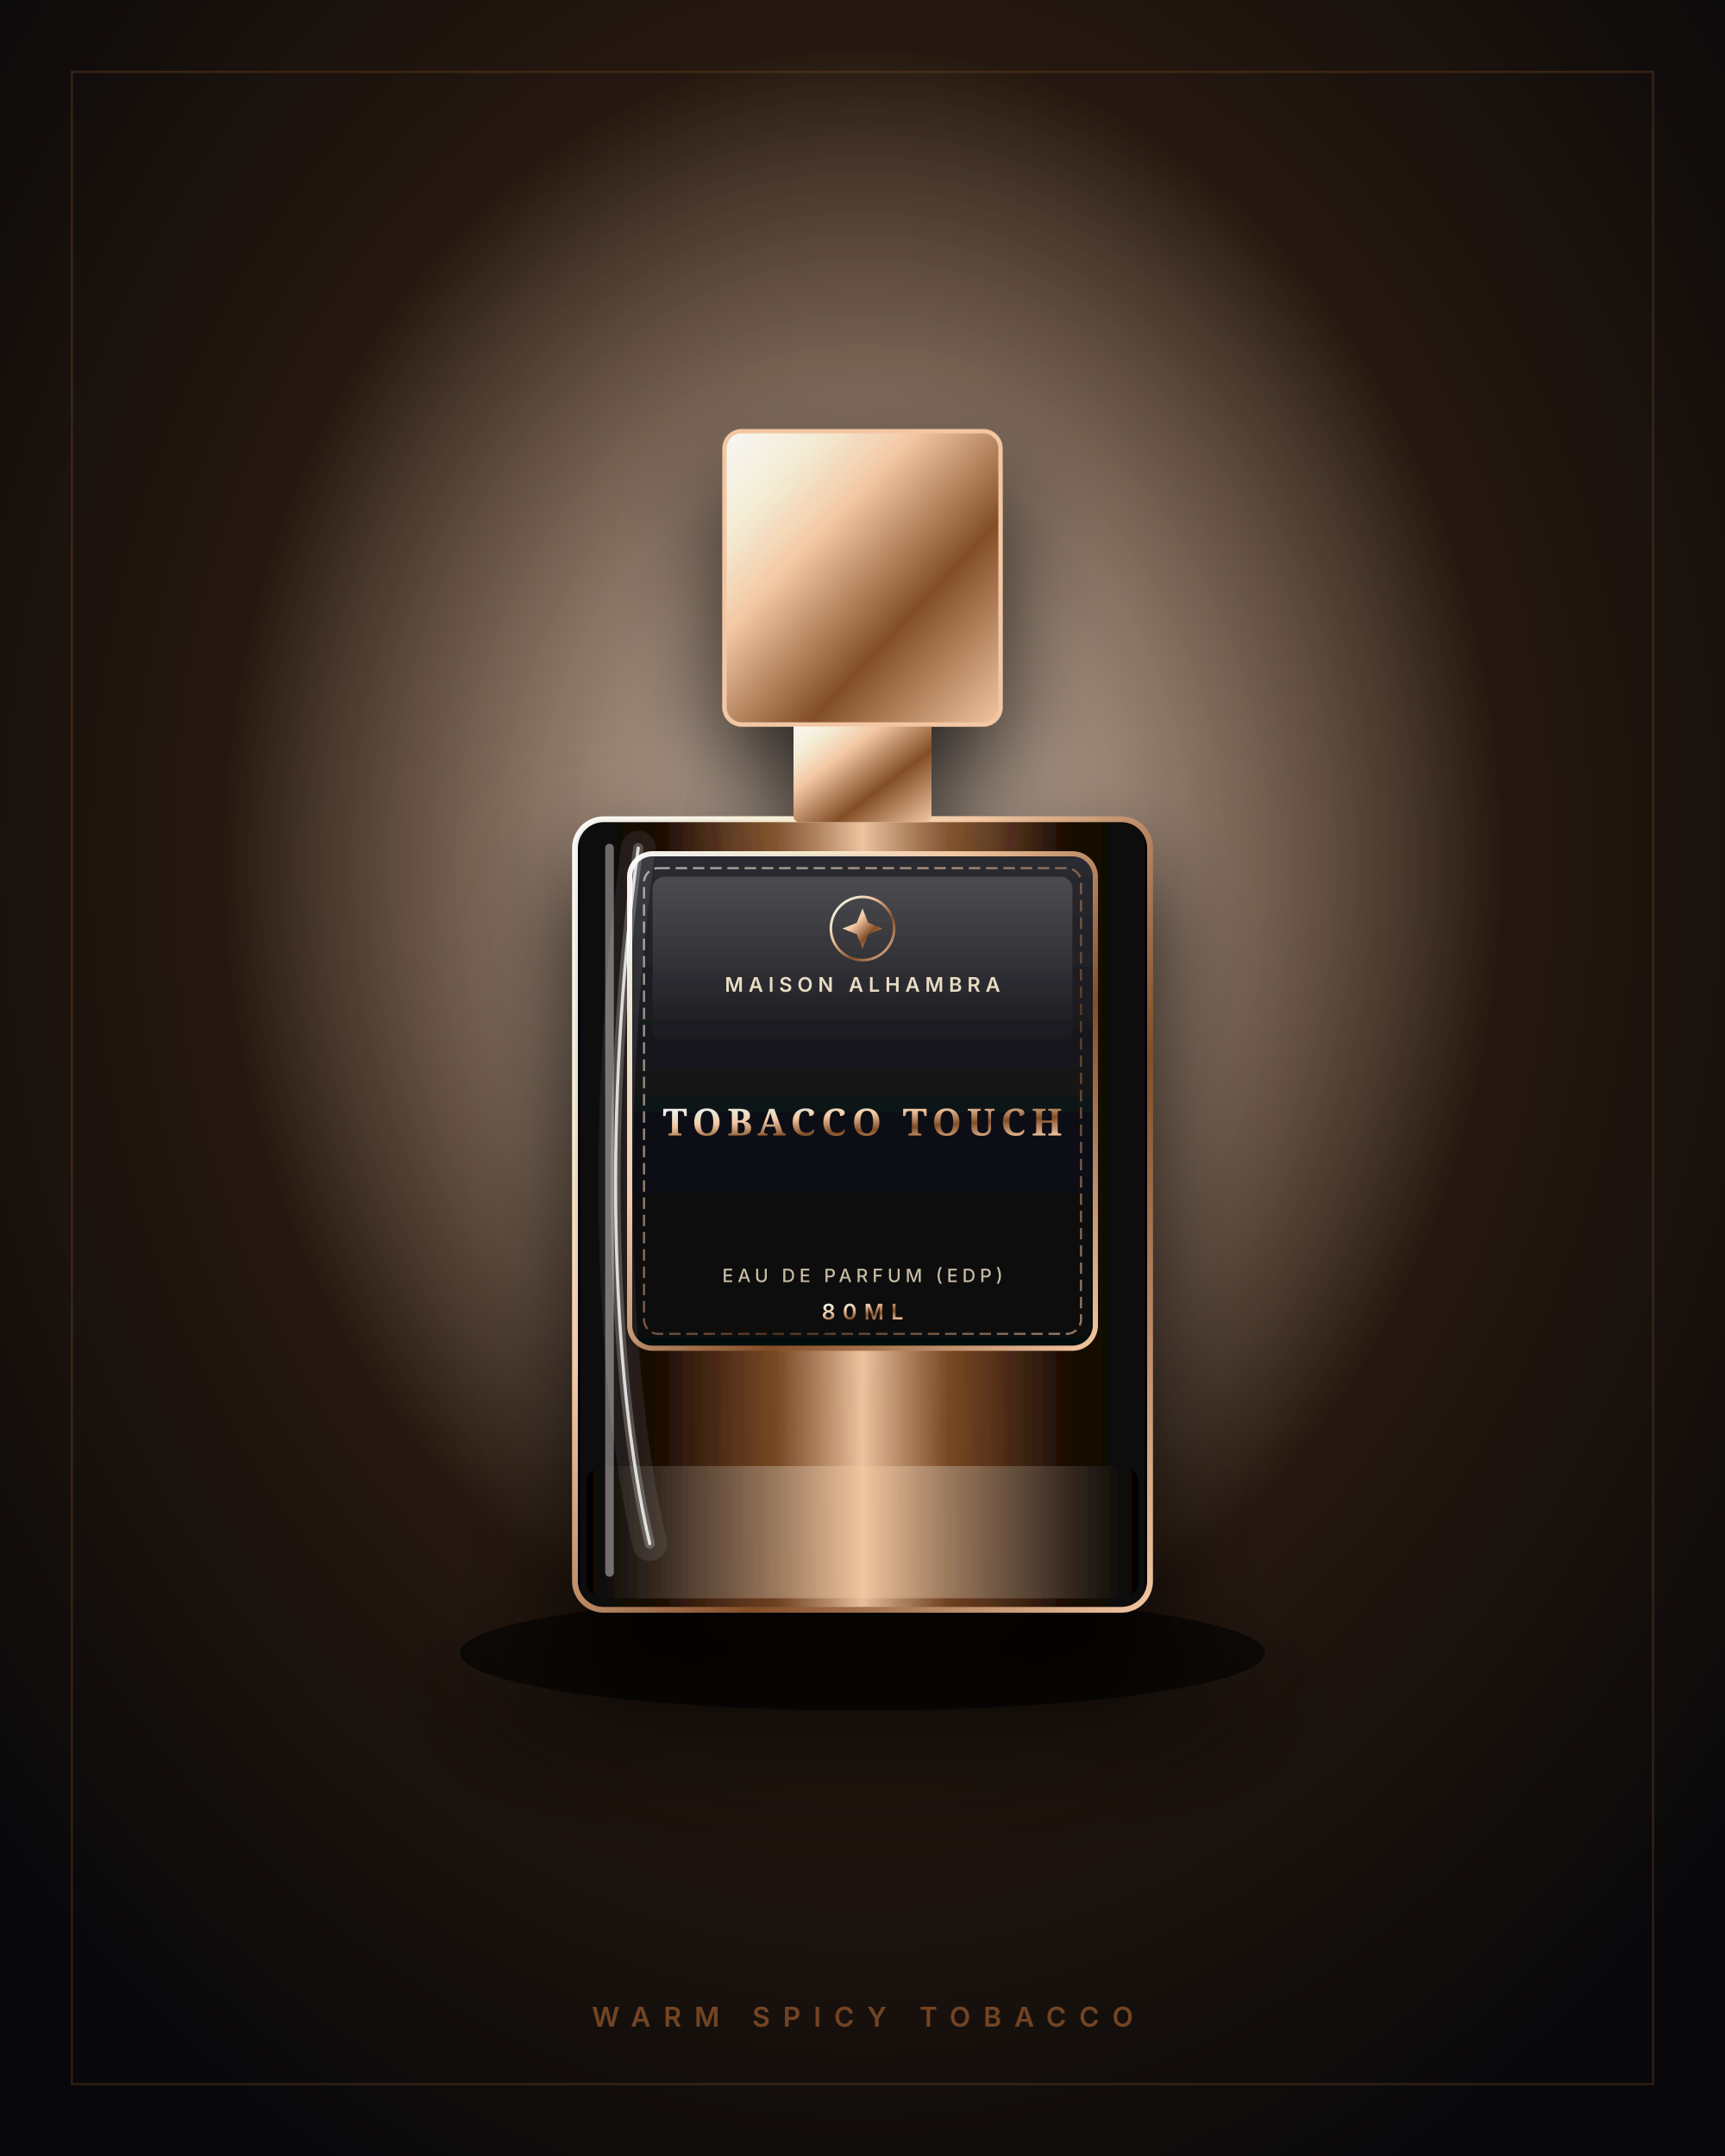
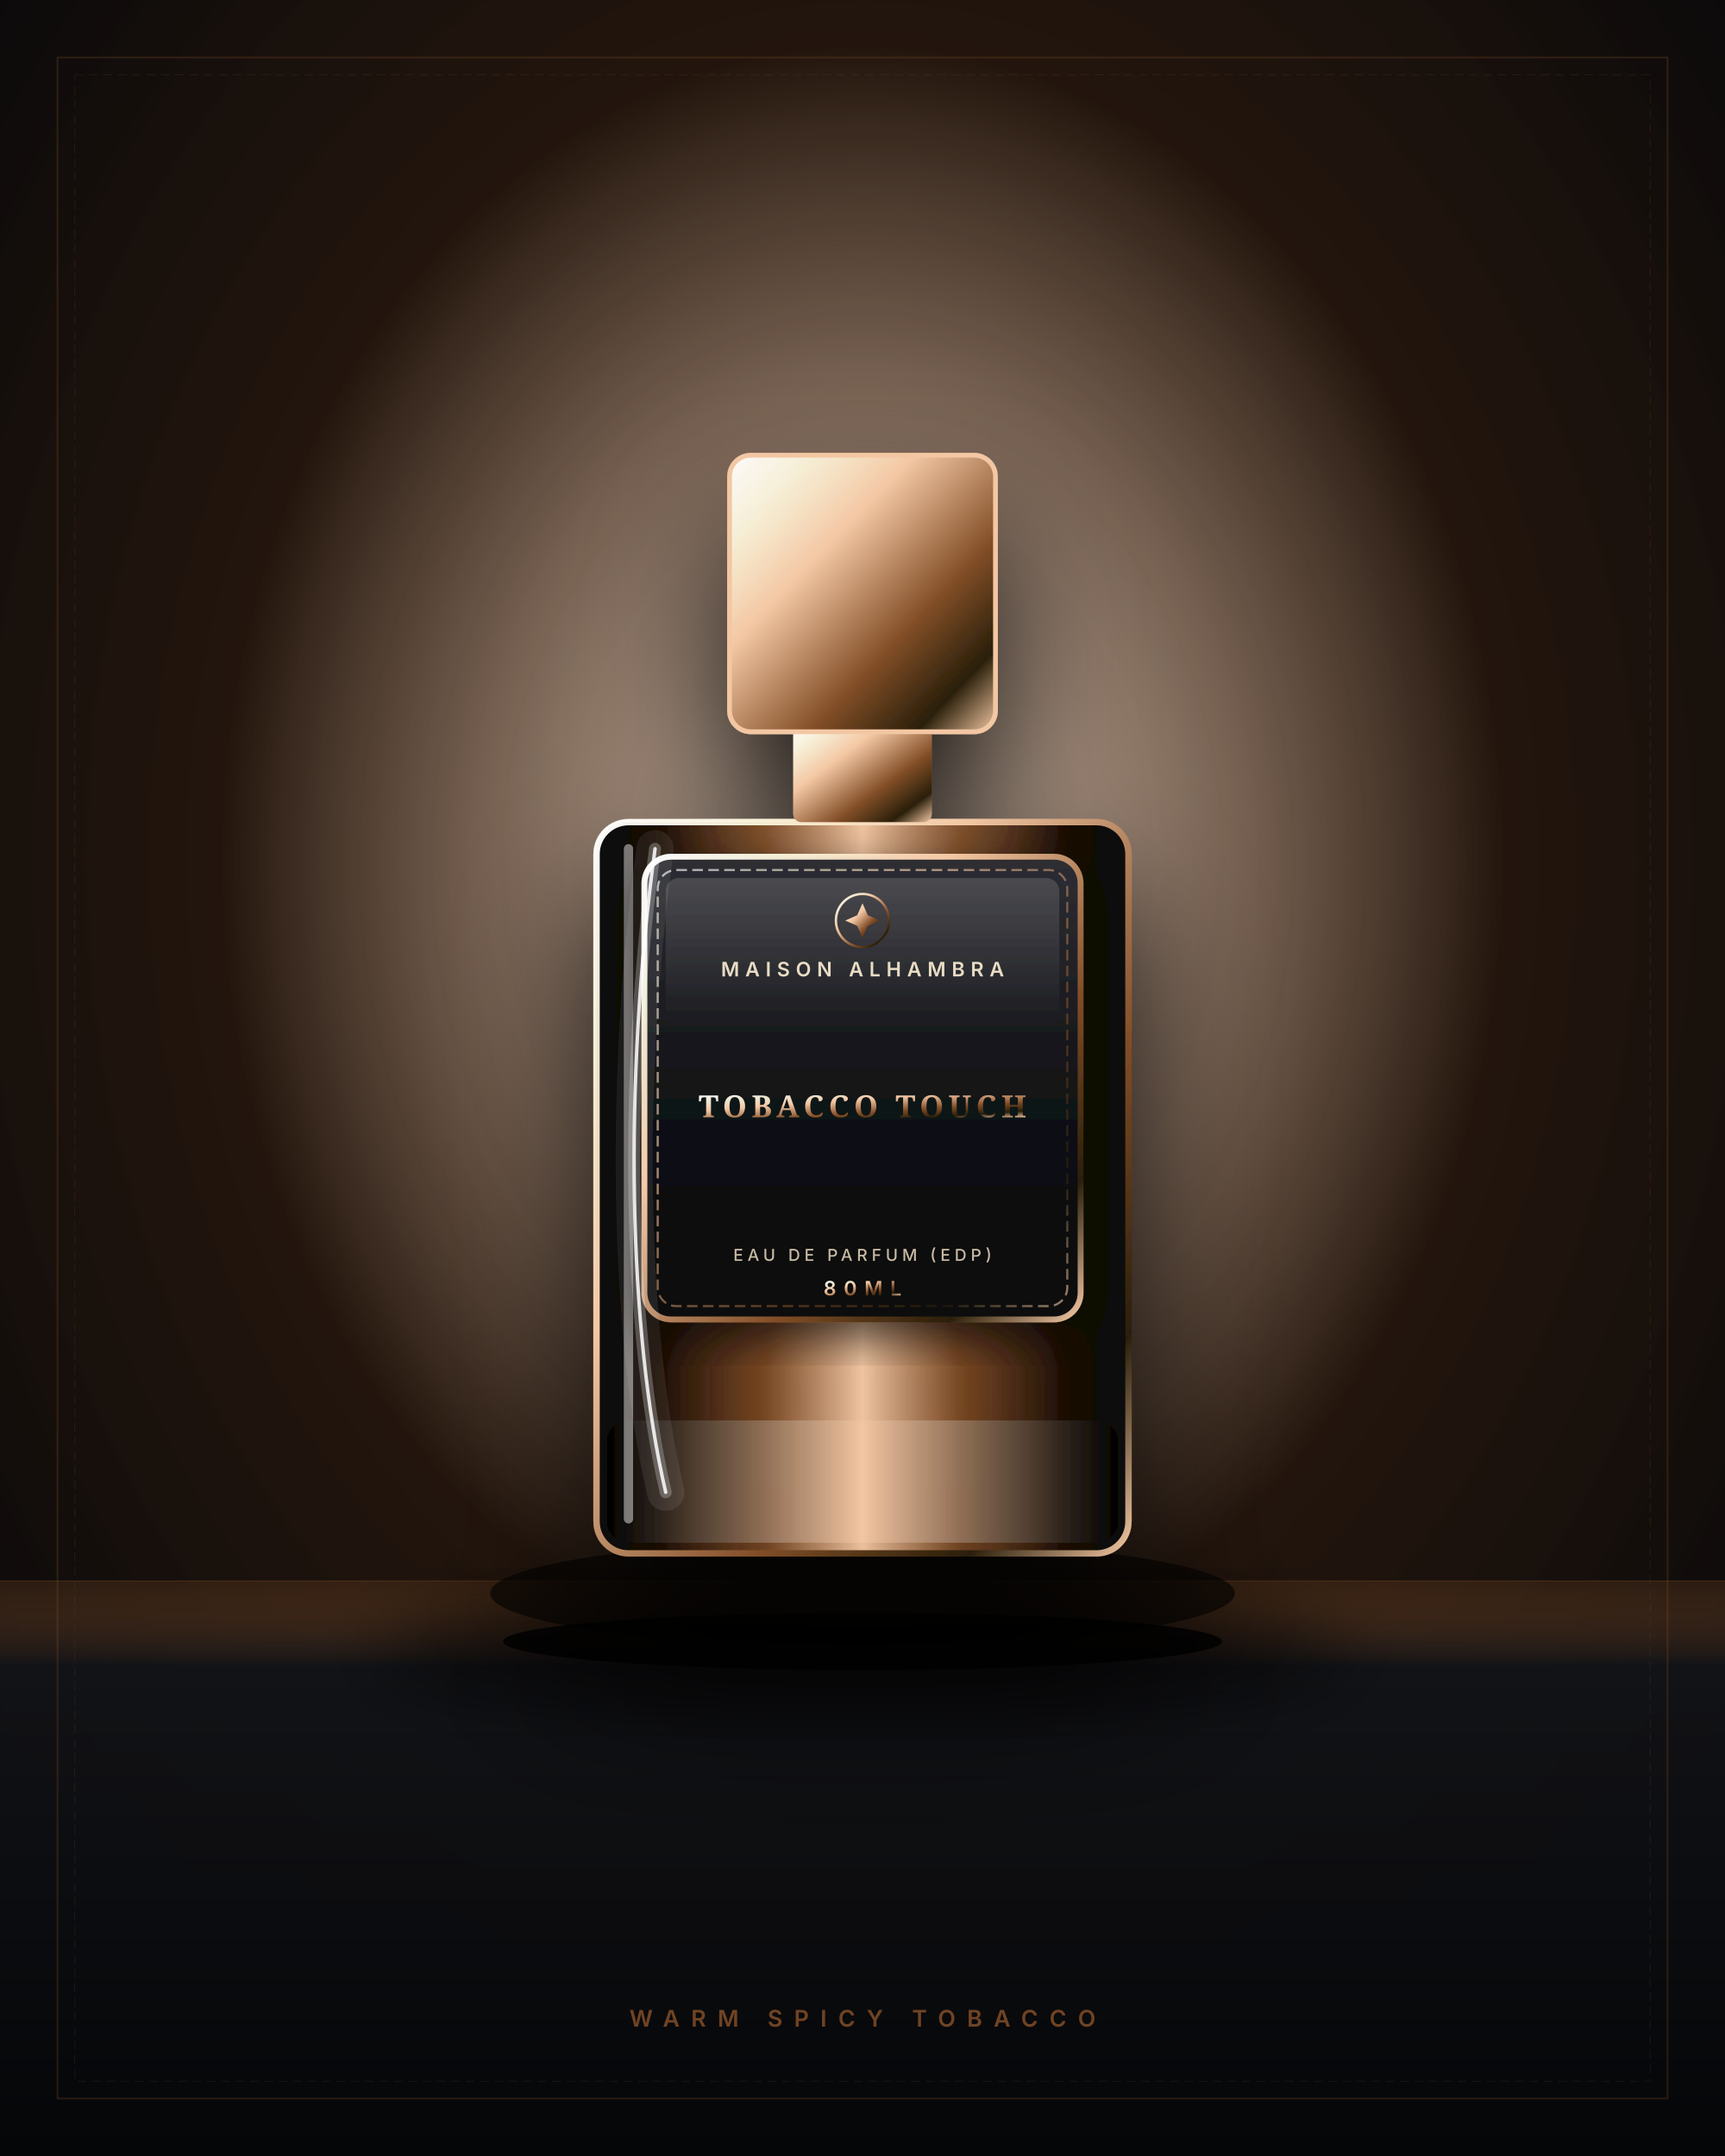
- <svg xmlns="http://www.w3.org/2000/svg" viewBox="0 0 600 750" width="600" height="750">
+ <svg xmlns="http://www.w3.org/2000/svg" viewBox="0 0 1200 1500" width="1200" height="1500">
  <defs>
    <radialGradient id="ambG" cx="50%" cy="40%" r="68%">
-       <stop offset="0%" stop-color="#824e27" stop-opacity="0.32" />
-       <stop offset="55%" stop-color="#1b0d04" stop-opacity="0.95" />
+       <stop offset="0%" stop-color="#824e27" stop-opacity="0.36" />
+       <stop offset="55%" stop-color="#1b0d04" stop-opacity="0.96" />
      <stop offset="100%" stop-color="#08080a" />
    </radialGradient>
+     <linearGradient id="pedestalG" x1="0%" y1="0%" x2="0%" y2="100%">
+       <stop offset="0%" stop-color="#824e27" stop-opacity="0.22" />
+       <stop offset="15%" stop-color="#121317" stop-opacity="0.95" />
+       <stop offset="100%" stop-color="#050608" />
+     </linearGradient>
    <linearGradient id="metalG" x1="0%" y1="0%" x2="100%" y2="100%">
-       <stop offset="0%" stop-color="#ffffff" stop-opacity="0.95" />
-       <stop offset="18%" stop-color="#fff8df" stop-opacity="0.9" />
+       <stop offset="0%" stop-color="#ffffff" stop-opacity="0.98" />
+       <stop offset="16%" stop-color="#fff8df" stop-opacity="0.92" />
      <stop offset="35%" stop-color="#f3c7a3" />
      <stop offset="65%" stop-color="#824e27" />
+       <stop offset="85%" stop-color="#2a1f0a" />
      <stop offset="100%" stop-color="#f3c7a3" />
    </linearGradient>
    <linearGradient id="bodyG" x1="0%" y1="0%" x2="100%" y2="0%">
      <stop offset="0%" stop-color="#050609" />
-       <stop offset="15%" stop-color="#1b0d04" />
-       <stop offset="35%" stop-color="#824e27" stop-opacity="0.8" />
-       <stop offset="50%" stop-color="#f3c7a3" stop-opacity="0.95" />
-       <stop offset="65%" stop-color="#824e27" stop-opacity="0.8" />
-       <stop offset="85%" stop-color="#1b0d04" />
+       <stop offset="12%" stop-color="#1b0d04" />
+       <stop offset="32%" stop-color="#824e27" stop-opacity="0.82" />
+       <stop offset="50%" stop-color="#f3c7a3" stop-opacity="0.96" />
+       <stop offset="68%" stop-color="#824e27" stop-opacity="0.82" />
+       <stop offset="88%" stop-color="#1b0d04" />
      <stop offset="100%" stop-color="#050609" />
    </linearGradient>
    <linearGradient id="baseG" x1="0%" y1="0%" x2="100%" y2="0%">
-       <stop offset="0%" stop-color="#000000" stop-opacity="0.8" />
-       <stop offset="50%" stop-color="#f3c7a3" stop-opacity="0.75" />
-       <stop offset="100%" stop-color="#000000" stop-opacity="0.8" />
+       <stop offset="0%" stop-color="#000000" stop-opacity="0.85" />
+       <stop offset="50%" stop-color="#f3c7a3" stop-opacity="0.8" />
+       <stop offset="100%" stop-color="#000000" stop-opacity="0.85" />
    </linearGradient>
    <linearGradient id="labelG" x1="0%" y1="0%" x2="0%" y2="100%">
-       <stop offset="0%" stop-color="#2b2b31" />
-       <stop offset="50%" stop-color="#111216" />
-       <stop offset="100%" stop-color="#06070a" />
+       <stop offset="0%" stop-color="#2e2e34" />
+       <stop offset="50%" stop-color="#121317" />
+       <stop offset="100%" stop-color="#07080a" />
    </linearGradient>
    <linearGradient id="labelSheen" x1="0%" y1="0%" x2="0%" y2="100%">
-       <stop offset="0%" stop-color="#ffffff" stop-opacity="0.75" />
+       <stop offset="0%" stop-color="#ffffff" stop-opacity="0.8" />
      <stop offset="100%" stop-color="#ffffff" stop-opacity="0" />
    </linearGradient>
+     <filter id="softShadow" x="-20%" y="-20%" width="140%" height="140%">
+       <feGaussianBlur stdDeviation="24" />
+     </filter>
    <filter id="flaconShadow" x="-30%" y="-20%" width="160%" height="150%">
-       <feDropShadow dx="0" dy="18" stdDeviation="18" flood-color="#000000" flood-opacity="0.8" />
+       <feDropShadow dx="0" dy="28" stdDeviation="26" flood-color="#000000" flood-opacity="0.85" />
+     </filter>
+     <filter id="plaqueShadow" x="-10%" y="-10%" width="120%" height="120%">
+       <feDropShadow dx="0" dy="6" stdDeviation="8" flood-color="#000000" flood-opacity="0.65" />
    </filter>
  </defs>
-   <rect width="600" height="750" fill="url(#ambG)" />
-   <rect x="25" y="25" width="550" height="700" fill="none" stroke="#824e27" stroke-width="0.75" opacity="0.32" />
-   <g transform="translate(300, 365)" filter="url(#flaconShadow)">
+   <rect width="1200" height="1500" fill="url(#ambG)" />
+   <rect x="0" y="1100" width="1200" height="400" fill="url(#pedestalG)" />
+   <line x1="0" y1="1100" x2="1200" y2="1100" stroke="#824e27" stroke-width="0.8" opacity="0.35" />
+   <ellipse cx="600" cy="1150" rx="340" ry="42" fill="#000000" opacity="0.5" filter="url(#softShadow)" />
+   <ellipse cx="600" cy="1142" rx="250" ry="20" fill="#000000" opacity="0.85" />
+   <rect x="40" y="40" width="1120" height="1420" fill="none" stroke="#824e27" stroke-width="1.2" opacity="0.28" />
+   <rect x="52" y="52" width="1096" height="1396" fill="none" stroke="#824e27" stroke-width="0.6" stroke-dasharray="6,4" opacity="0.18" />
+   <g transform="translate(600, 720) scale(1.85)" filter="url(#flaconShadow)">
    <ellipse cx="0" cy="210" rx="140" ry="20" fill="#000000" opacity="0.6" />
-     <rect x="-100" y="-80" width="200" height="275" rx="10" fill="url(#bodyG)" stroke="url(#metalG)" stroke-width="2" />
-     <rect x="-96" y="145" width="192" height="46" rx="6" fill="url(#baseG)" opacity="0.95" />
-     <line x1="-88" y1="-70" x2="-88" y2="182" stroke="#ffffff" stroke-width="3" stroke-linecap="round" opacity="0.4" />
-     <rect x="-81.0" y="-68.0" width="162" height="172" rx="8" fill="url(#labelG)" stroke="url(#metalG)" stroke-width="1.8" />
-     <rect x="-76.0" y="-63.0" width="152" height="162" rx="5" fill="none" stroke="url(#metalG)" stroke-width="0.75" stroke-dasharray="4,2" opacity="0.6" />
-     <rect x="-73.0" y="-60.0" width="146" height="58.5" rx="4" fill="url(#labelSheen)" opacity="0.22" />
-     <g transform="translate(0, -42.0)">
-       <circle cx="0" cy="0" r="11" fill="none" stroke="url(#metalG)" stroke-width="0.9" />
-       <polygon points="0,-7 2,-2 7,0 2,2 0,7 -2,2 -7,0 -2,-2" fill="url(#metalG)" />
+     <rect x="-100" y="-80" width="200" height="275" rx="12" fill="url(#bodyG)" stroke="url(#metalG)" stroke-width="2.4" />
+     <rect x="-96" y="145" width="192" height="46" rx="8" fill="url(#baseG)" opacity="0.95" />
+     <line x1="-88" y1="-70" x2="-88" y2="182" stroke="#ffffff" stroke-width="3.5" stroke-linecap="round" opacity="0.45" />
+     <g filter="url(#plaqueShadow)">
+       <rect x="-82.0" y="-67.0" width="164" height="174" rx="10" fill="url(#labelG)" stroke="url(#metalG)" stroke-width="2.2" />
+       <rect x="-77.0" y="-62.0" width="154" height="164" rx="7" fill="none" stroke="url(#metalG)" stroke-width="0.8" stroke-dasharray="4,2" opacity="0.65" />
+       <rect x="-74.0" y="-59.0" width="148" height="55.7" rx="5" fill="url(#labelSheen)" opacity="0.18" />
+       <g transform="translate(0, -43.0)">
+         <circle cx="0" cy="0" r="10" fill="none" stroke="url(#metalG)" stroke-width="0.9" />
+         <polygon points="0,-6.5 2,-2 6.5,0 2,2 0,6.5 -2,2 -6.5,0 -2,-2" fill="url(#metalG)" />
+       </g>
+       <text x="0" y="-22.0" font-family="'Inter', sans-serif" font-size="7.5" font-weight="600" letter-spacing="2.2" fill="#e8dcc4" text-anchor="middle">MAISON ALHAMBRA</text>
+       <line x1="-64.0" y1="-14.0" x2="64.0" y2="-14.0" stroke="url(#metalG)" stroke-width="0.6" opacity="0.55" />
+       <text x="0" y="31.0" font-family="'Cinzel', serif" font-size="11.5" font-weight="700" letter-spacing="1.8" fill="url(#metalG)" text-anchor="middle">TOBACCO TOUCH</text>
+       <line x1="-60.0" y1="71.0" x2="60.0" y2="71.0" stroke="url(#metalG)" stroke-width="0.6" opacity="0.55" />
+       <text x="0" y="85.0" font-family="'Inter', sans-serif" font-size="6.2" font-weight="500" letter-spacing="1.6" fill="#c8bba4" text-anchor="middle">EAU DE PARFUM (EDP)</text>
+       <text x="0" y="98.0" font-family="'Inter', sans-serif" font-size="7.5" font-weight="600" letter-spacing="2.8" fill="url(#metalG)" text-anchor="middle">80ML</text>
    </g>
-     <text x="0" y="-20.0" font-family="'Inter', sans-serif" font-size="7" font-weight="600" letter-spacing="1.8" fill="#e8dcc4" text-anchor="middle">MAISON ALHAMBRA</text>
-     <line x1="-61.0" y1="-12.0" x2="61.0" y2="-12.0" stroke="url(#metalG)" stroke-width="0.6" opacity="0.5" />
-     <text x="0" y="30" font-family="'Cinzel', serif" font-size="13" font-weight="700" letter-spacing="2" fill="url(#metalG)" text-anchor="middle">TOBACCO TOUCH</text>
-     <line x1="-57.0" y1="66.0" x2="57.0" y2="66.0" stroke="url(#metalG)" stroke-width="0.6" opacity="0.5" />
-     <text x="0" y="81.0" font-family="'Inter', sans-serif" font-size="6.4" font-weight="500" letter-spacing="1.5" fill="#c8bba4" text-anchor="middle">EAU DE PARFUM (EDP)</text>
-     <text x="0" y="94.0" font-family="'Inter', sans-serif" font-size="7.5" font-weight="600" letter-spacing="2.5" fill="url(#metalG)" text-anchor="middle">80ML</text>
-     <rect x="-24" y="-115" width="48" height="36" rx="2" fill="url(#metalG)" />
-     <rect x="-48" y="-215" width="96" height="102" rx="6" fill="url(#metalG)" stroke="#f3c7a3" stroke-width="1.5" />
-     <path d="M-78,-70 C-90,18 -88,112 -74,172" fill="none" stroke="#ffffff" stroke-width="12" stroke-linecap="round" opacity="0.08" />
-     <path d="M-78,-70 C-90,18 -88,112 -74,172" fill="none" stroke="#ffffff" stroke-width="3.5" stroke-linecap="round" opacity="0.22" />
-     <path d="M-78,-70 C-90,18 -88,112 -74,172" fill="none" stroke="#ffffff" stroke-width="1.1" stroke-linecap="round" opacity="0.8" />
+     <rect x="-26" y="-118" width="52" height="38" rx="3" fill="url(#metalG)" />
+     <rect x="-50" y="-218" width="100" height="104" rx="8" fill="url(#metalG)" stroke="#f3c7a3" stroke-width="1.8" />
+     <path d="M-78,-70 C-90,18 -88,112 -74,172" fill="none" stroke="#ffffff" stroke-width="14" stroke-linecap="round" opacity="0.08" />
+     <path d="M-78,-70 C-90,18 -88,112 -74,172" fill="none" stroke="#ffffff" stroke-width="4.5" stroke-linecap="round" opacity="0.24" />
+     <path d="M-78,-70 C-90,18 -88,112 -74,172" fill="none" stroke="#ffffff" stroke-width="1.3" stroke-linecap="round" opacity="0.85" />
  </g>
-   <text x="300" y="705" font-family="'Inter', sans-serif" font-size="9.5" font-weight="600" letter-spacing="4.5" fill="#824e27" opacity="0.85" text-anchor="middle">WARM SPICY TOBACCO</text>
+   <text x="600" y="1410" font-family="'Inter', sans-serif" font-size="16" font-weight="600" letter-spacing="8" fill="#824e27" opacity="0.85" text-anchor="middle">WARM SPICY TOBACCO</text>
</svg>
